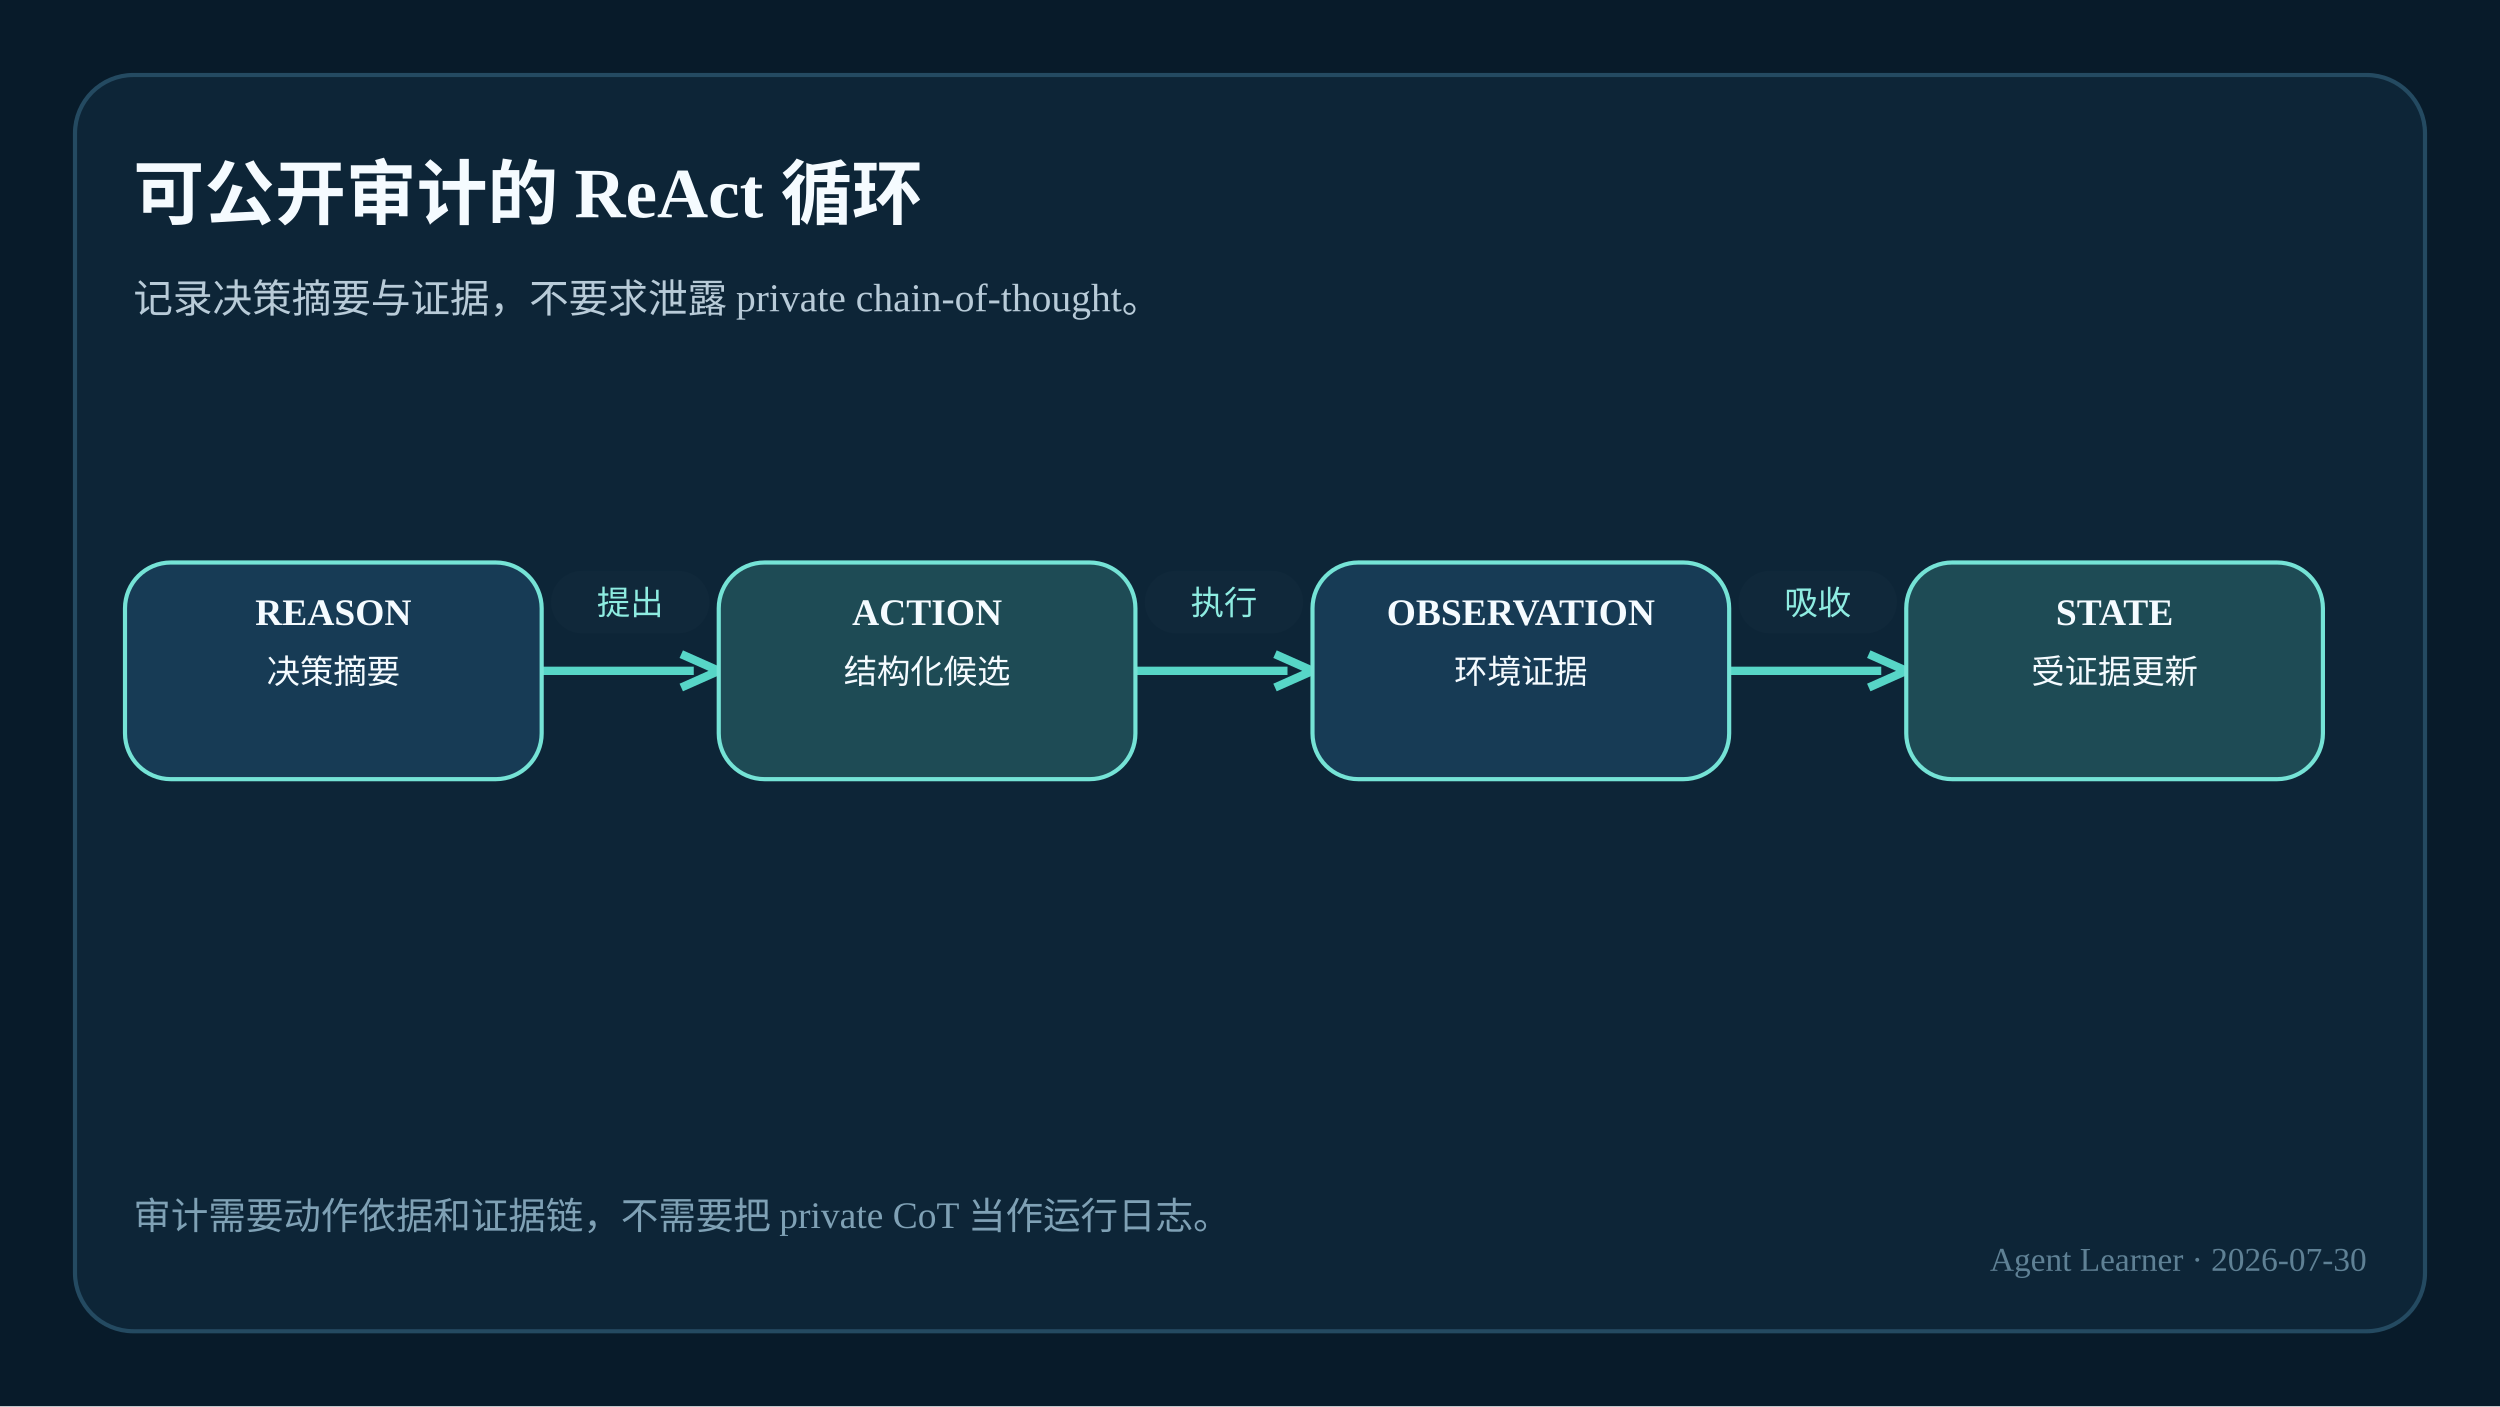
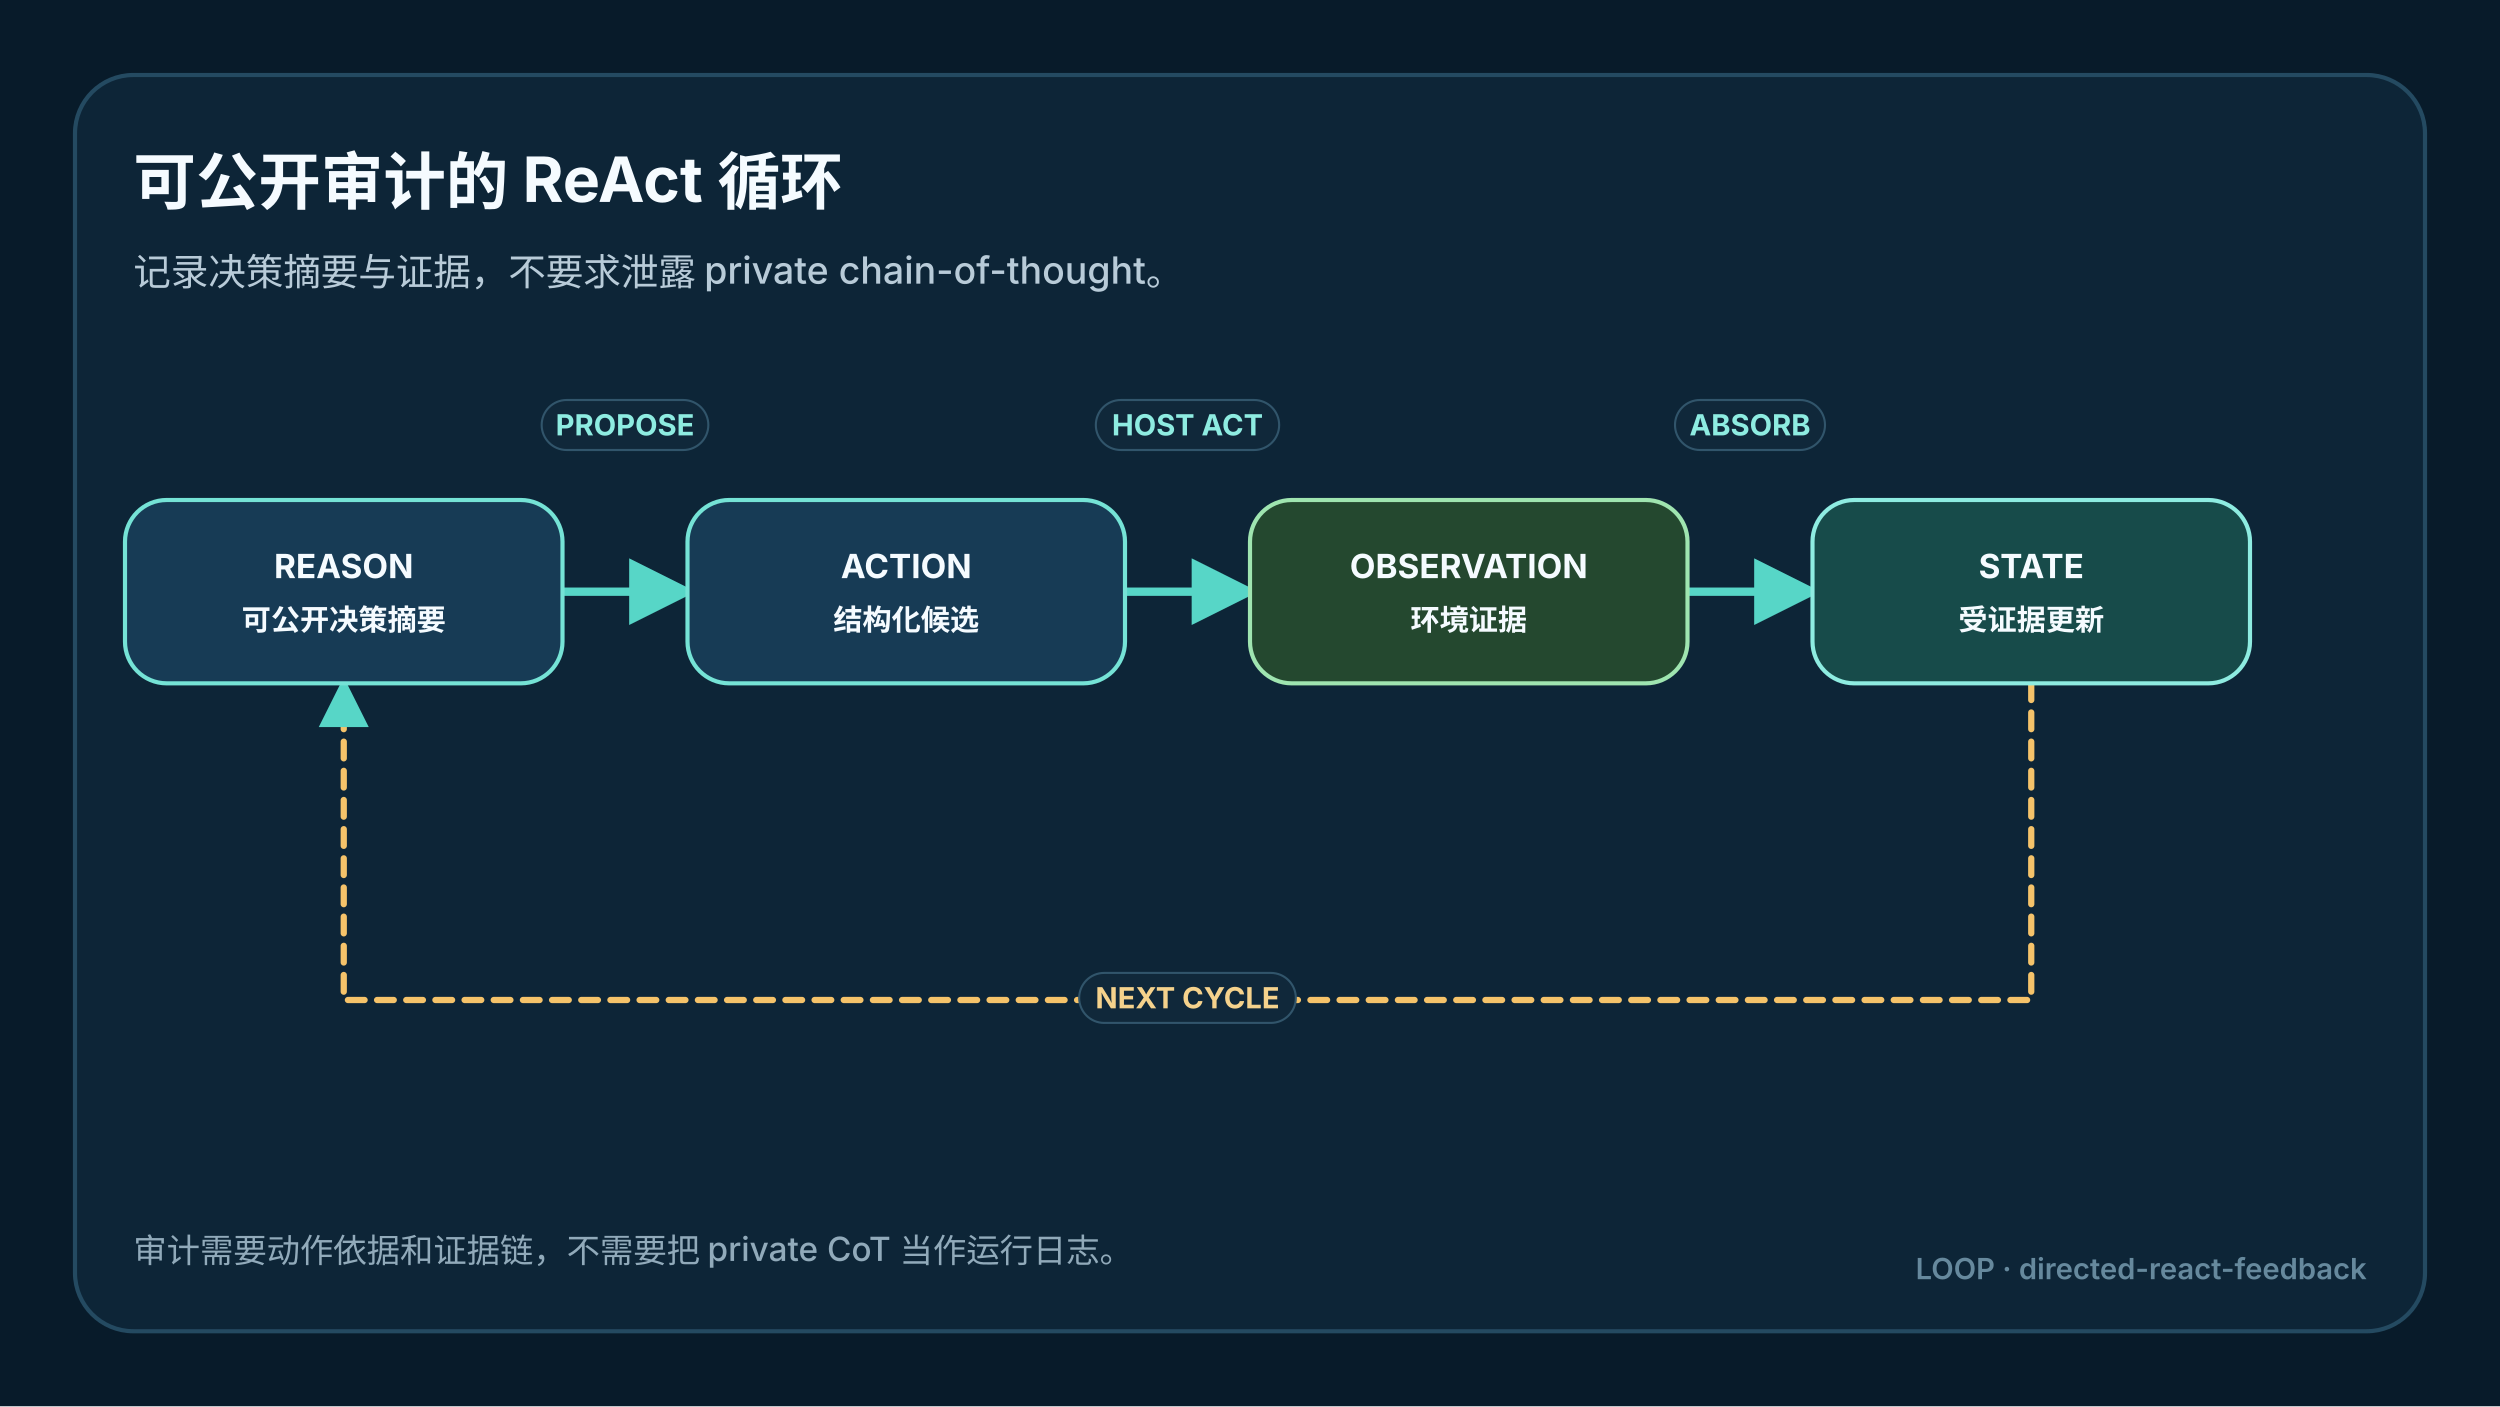
- <svg xmlns="http://www.w3.org/2000/svg" width="1200" height="675" viewBox="0 0 1200 675" role="img" aria-labelledby="title description">
+ <svg xmlns="http://www.w3.org/2000/svg" width="1200" height="675" viewBox="0 0 1200 675" role="img" aria-labelledby="visual-agent-04-react-cycle-title visual-agent-04-react-cycle-description">
+   <defs>
+     <marker id="visual-agent-04-react-cycle-arrow" markerWidth="8" markerHeight="8" refX="7" refY="4" orient="auto">
+       <path d="M0 0 L8 4 L0 8 Z" fill="#57D6C7" />
+     </marker>
+   </defs>
  <rect width="1200" height="675" fill="#081B2A" />
  <rect x="36" y="36" width="1128" height="603" rx="28" fill="#0D2537" stroke="#244A61" stroke-width="2" />
-   <text x="64" y="105" font-size="34" font-weight="750" fill="#F5FBFF">可公开审计的 ReAct 循环</text>
-   <text x="64" y="150" font-size="19" fill="#B8CBD8">记录决策摘要与证据，不要求泄露 private chain-of-thought。</text>
-   <g data-edge="visual-agent-04-react-cycle-edge-1">
-     <path d="M 260 322 L 333 322" fill="none" stroke="#57D6C7" stroke-width="4" />
-     <path d="M 327 314 L 345 322 L 327 330" fill="none" stroke="#57D6C7" stroke-width="4" />
-     <rect x="264.5" y="274" width="76" height="30" rx="15" fill="#10283A" />
-     <text x="302.5" y="295" text-anchor="middle" font-size="16" fill="#8EECE1">提出</text>
+   <text x="64" y="98" font-family="Inter, Arial, sans-serif" font-size="30" font-weight="750" fill="#F5FBFF" text-anchor="start">可公开审计的 ReAct 循环</text>
+   <text x="64" y="137" font-family="Inter, Arial, sans-serif" font-size="18" font-weight="500" fill="#B8CBD8" text-anchor="start">记录决策摘要与证据，不要求泄露 private chain-of-thought。</text>
+   <g data-kind="loop">
+     <polyline data-edge="reason-action" data-from="reason" data-to="action" data-kind="forward" points="270,284 330,284" fill="none" stroke="#57D6C7" stroke-width="4" stroke-linecap="round" stroke-linejoin="round" marker-end="url(#visual-agent-04-react-cycle-arrow)" />
+     <g data-edge-label="reason-action">
+       <rect x="260" y="192" width="80" height="24" rx="12" fill="#10283A" stroke="#31556B" stroke-width="1" />
+       <text x="300" y="209" font-family="Inter, Arial, sans-serif" font-size="14" font-weight="650" fill="#8EECE1" text-anchor="middle">PROPOSE</text>
+     </g>
+     <polyline data-edge="action-observation" data-from="action" data-to="observation" data-kind="forward" points="540,284 600,284" fill="none" stroke="#57D6C7" stroke-width="4" stroke-linecap="round" stroke-linejoin="round" marker-end="url(#visual-agent-04-react-cycle-arrow)" />
+     <g data-edge-label="action-observation">
+       <rect x="526" y="192" width="88" height="24" rx="12" fill="#10283A" stroke="#31556B" stroke-width="1" />
+       <text x="570" y="209" font-family="Inter, Arial, sans-serif" font-size="14" font-weight="650" fill="#8EECE1" text-anchor="middle">HOST ACT</text>
+     </g>
+     <polyline data-edge="observation-state" data-from="observation" data-to="state" data-kind="forward" points="810,284 870,284" fill="none" stroke="#57D6C7" stroke-width="4" stroke-linecap="round" stroke-linejoin="round" marker-end="url(#visual-agent-04-react-cycle-arrow)" />
+     <g data-edge-label="observation-state">
+       <rect x="804" y="192" width="72" height="24" rx="12" fill="#10283A" stroke="#31556B" stroke-width="1" />
+       <text x="840" y="209" font-family="Inter, Arial, sans-serif" font-size="14" font-weight="650" fill="#8EECE1" text-anchor="middle">ABSORB</text>
+     </g>
+     <polyline data-edge="state-reason" data-from="state" data-to="reason" data-kind="feedback" points="975,328 975,480 165,480 165,328" fill="none" stroke="#F5C36A" stroke-width="3" stroke-dasharray="8 6" stroke-linecap="round" stroke-linejoin="round" marker-end="url(#visual-agent-04-react-cycle-arrow)" />
+     <g data-edge-label="state-reason">
+       <rect x="518" y="467" width="104" height="24" rx="12" fill="#10283A" stroke="#31556B" stroke-width="1" />
+       <text x="570" y="484" font-family="Inter, Arial, sans-serif" font-size="14" font-weight="650" fill="#F5D28C" text-anchor="middle">NEXT CYCLE</text>
+     </g>
+     <g data-node="reason" data-kind="stage">
+       <rect x="60" y="240" width="210" height="88" rx="20" fill="#173B55" stroke="#75E3D6" stroke-width="2" />
+       <text x="165" y="277.5" font-family="Inter, Arial, sans-serif" font-size="16" font-weight="750" fill="#F5FBFF" text-anchor="middle">REASON</text>
+       <text x="165" y="302.5" font-family="Inter, Arial, sans-serif" font-size="14" font-weight="550" fill="#F5FBFF" text-anchor="middle">可公开决策摘要</text>
+     </g>
+     <g data-node="action" data-kind="stage">
+       <rect x="330" y="240" width="210" height="88" rx="20" fill="#173B55" stroke="#75E3D6" stroke-width="2" />
+       <text x="435" y="277.5" font-family="Inter, Arial, sans-serif" font-size="16" font-weight="750" fill="#F5FBFF" text-anchor="middle">ACTION</text>
+       <text x="435" y="302.5" font-family="Inter, Arial, sans-serif" font-size="14" font-weight="550" fill="#F5FBFF" text-anchor="middle">结构化候选</text>
+     </g>
+     <g data-node="observation" data-kind="evidence">
+       <rect x="600" y="240" width="210" height="88" rx="20" fill="#24482F" stroke="#9FE5B0" stroke-width="2" />
+       <text x="705" y="277.5" font-family="Inter, Arial, sans-serif" font-size="16" font-weight="750" fill="#F5FBFF" text-anchor="middle">OBSERVATION</text>
+       <text x="705" y="302.5" font-family="Inter, Arial, sans-serif" font-size="14" font-weight="550" fill="#F5FBFF" text-anchor="middle">环境证据</text>
+     </g>
+     <g data-node="state" data-kind="controlled">
+       <rect x="870" y="240" width="210" height="88" rx="20" fill="#174B4A" stroke="#8EECE1" stroke-width="2" />
+       <text x="975" y="277.5" font-family="Inter, Arial, sans-serif" font-size="16" font-weight="750" fill="#F5FBFF" text-anchor="middle">STATE</text>
+       <text x="975" y="302.5" font-family="Inter, Arial, sans-serif" font-size="14" font-weight="550" fill="#F5FBFF" text-anchor="middle">受证据更新</text>
+     </g>
  </g>
-   <g data-edge="visual-agent-04-react-cycle-edge-2">
-     <path d="M 545 322 L 618 322" fill="none" stroke="#57D6C7" stroke-width="4" />
-     <path d="M 612 314 L 630 322 L 612 330" fill="none" stroke="#57D6C7" stroke-width="4" />
-     <rect x="549.5" y="274" width="76" height="30" rx="15" fill="#10283A" />
-     <text x="587.5" y="295" text-anchor="middle" font-size="16" fill="#8EECE1">执行</text>
-   </g>
-   <g data-edge="visual-agent-04-react-cycle-edge-3">
-     <path d="M 830 322 L 903 322" fill="none" stroke="#57D6C7" stroke-width="4" />
-     <path d="M 897 314 L 915 322 L 897 330" fill="none" stroke="#57D6C7" stroke-width="4" />
-     <rect x="834.5" y="274" width="76" height="30" rx="15" fill="#10283A" />
-     <text x="872.5" y="295" text-anchor="middle" font-size="16" fill="#8EECE1">吸收</text>
-   </g>
-   <g data-node="visual-agent-04-react-cycle-node-1">
-     <rect x="60" y="270" width="200" height="104" rx="22" fill="#173B55" stroke="#75E3D6" stroke-width="2" />
-     <text x="160" y="300" text-anchor="middle" font-size="18" font-weight="700" fill="#F5FBFF">REASON</text>
-     <text x="160" y="328" text-anchor="middle" font-size="16" font-weight="500" fill="#F5FBFF">决策摘要</text>
-   </g>
-   <g data-node="visual-agent-04-react-cycle-node-2">
-     <rect x="345" y="270" width="200" height="104" rx="22" fill="#1E4B55" stroke="#75E3D6" stroke-width="2" />
-     <text x="445" y="300" text-anchor="middle" font-size="18" font-weight="700" fill="#F5FBFF">ACTION</text>
-     <text x="445" y="328" text-anchor="middle" font-size="16" font-weight="500" fill="#F5FBFF">结构化候选</text>
-   </g>
-   <g data-node="visual-agent-04-react-cycle-node-3">
-     <rect x="630" y="270" width="200" height="104" rx="22" fill="#173B55" stroke="#75E3D6" stroke-width="2" />
-     <text x="730" y="300" text-anchor="middle" font-size="18" font-weight="700" fill="#F5FBFF">OBSERVATION</text>
-     <text x="730" y="328" text-anchor="middle" font-size="16" font-weight="500" fill="#F5FBFF">环境证据</text>
-   </g>
-   <g data-node="visual-agent-04-react-cycle-node-4">
-     <rect x="915" y="270" width="200" height="104" rx="22" fill="#1E4B55" stroke="#75E3D6" stroke-width="2" />
-     <text x="1015" y="300" text-anchor="middle" font-size="18" font-weight="700" fill="#F5FBFF">STATE</text>
-     <text x="1015" y="328" text-anchor="middle" font-size="16" font-weight="500" fill="#F5FBFF">受证据更新</text>
-   </g>
-   <text x="64" y="590" font-size="18" fill="#7FA1B5">审计需要动作依据和证据链，不需要把 private CoT 当作运行日志。</text>
-   <text x="1136" y="610" text-anchor="end" font-size="16" fill="#5F8195">Agent Learner · 2026-07-30</text>
+   <text x="64" y="606" font-family="Inter, Arial, sans-serif" font-size="16" font-weight="500" fill="#91AABA" text-anchor="start">审计需要动作依据和证据链，不需要把 private CoT 当作运行日志。</text>
+   <text x="1136" y="614" font-family="Inter, Arial, sans-serif" font-size="14" font-weight="600" fill="#66899D" text-anchor="end">LOOP · directed-react-feedback</text>
</svg>
